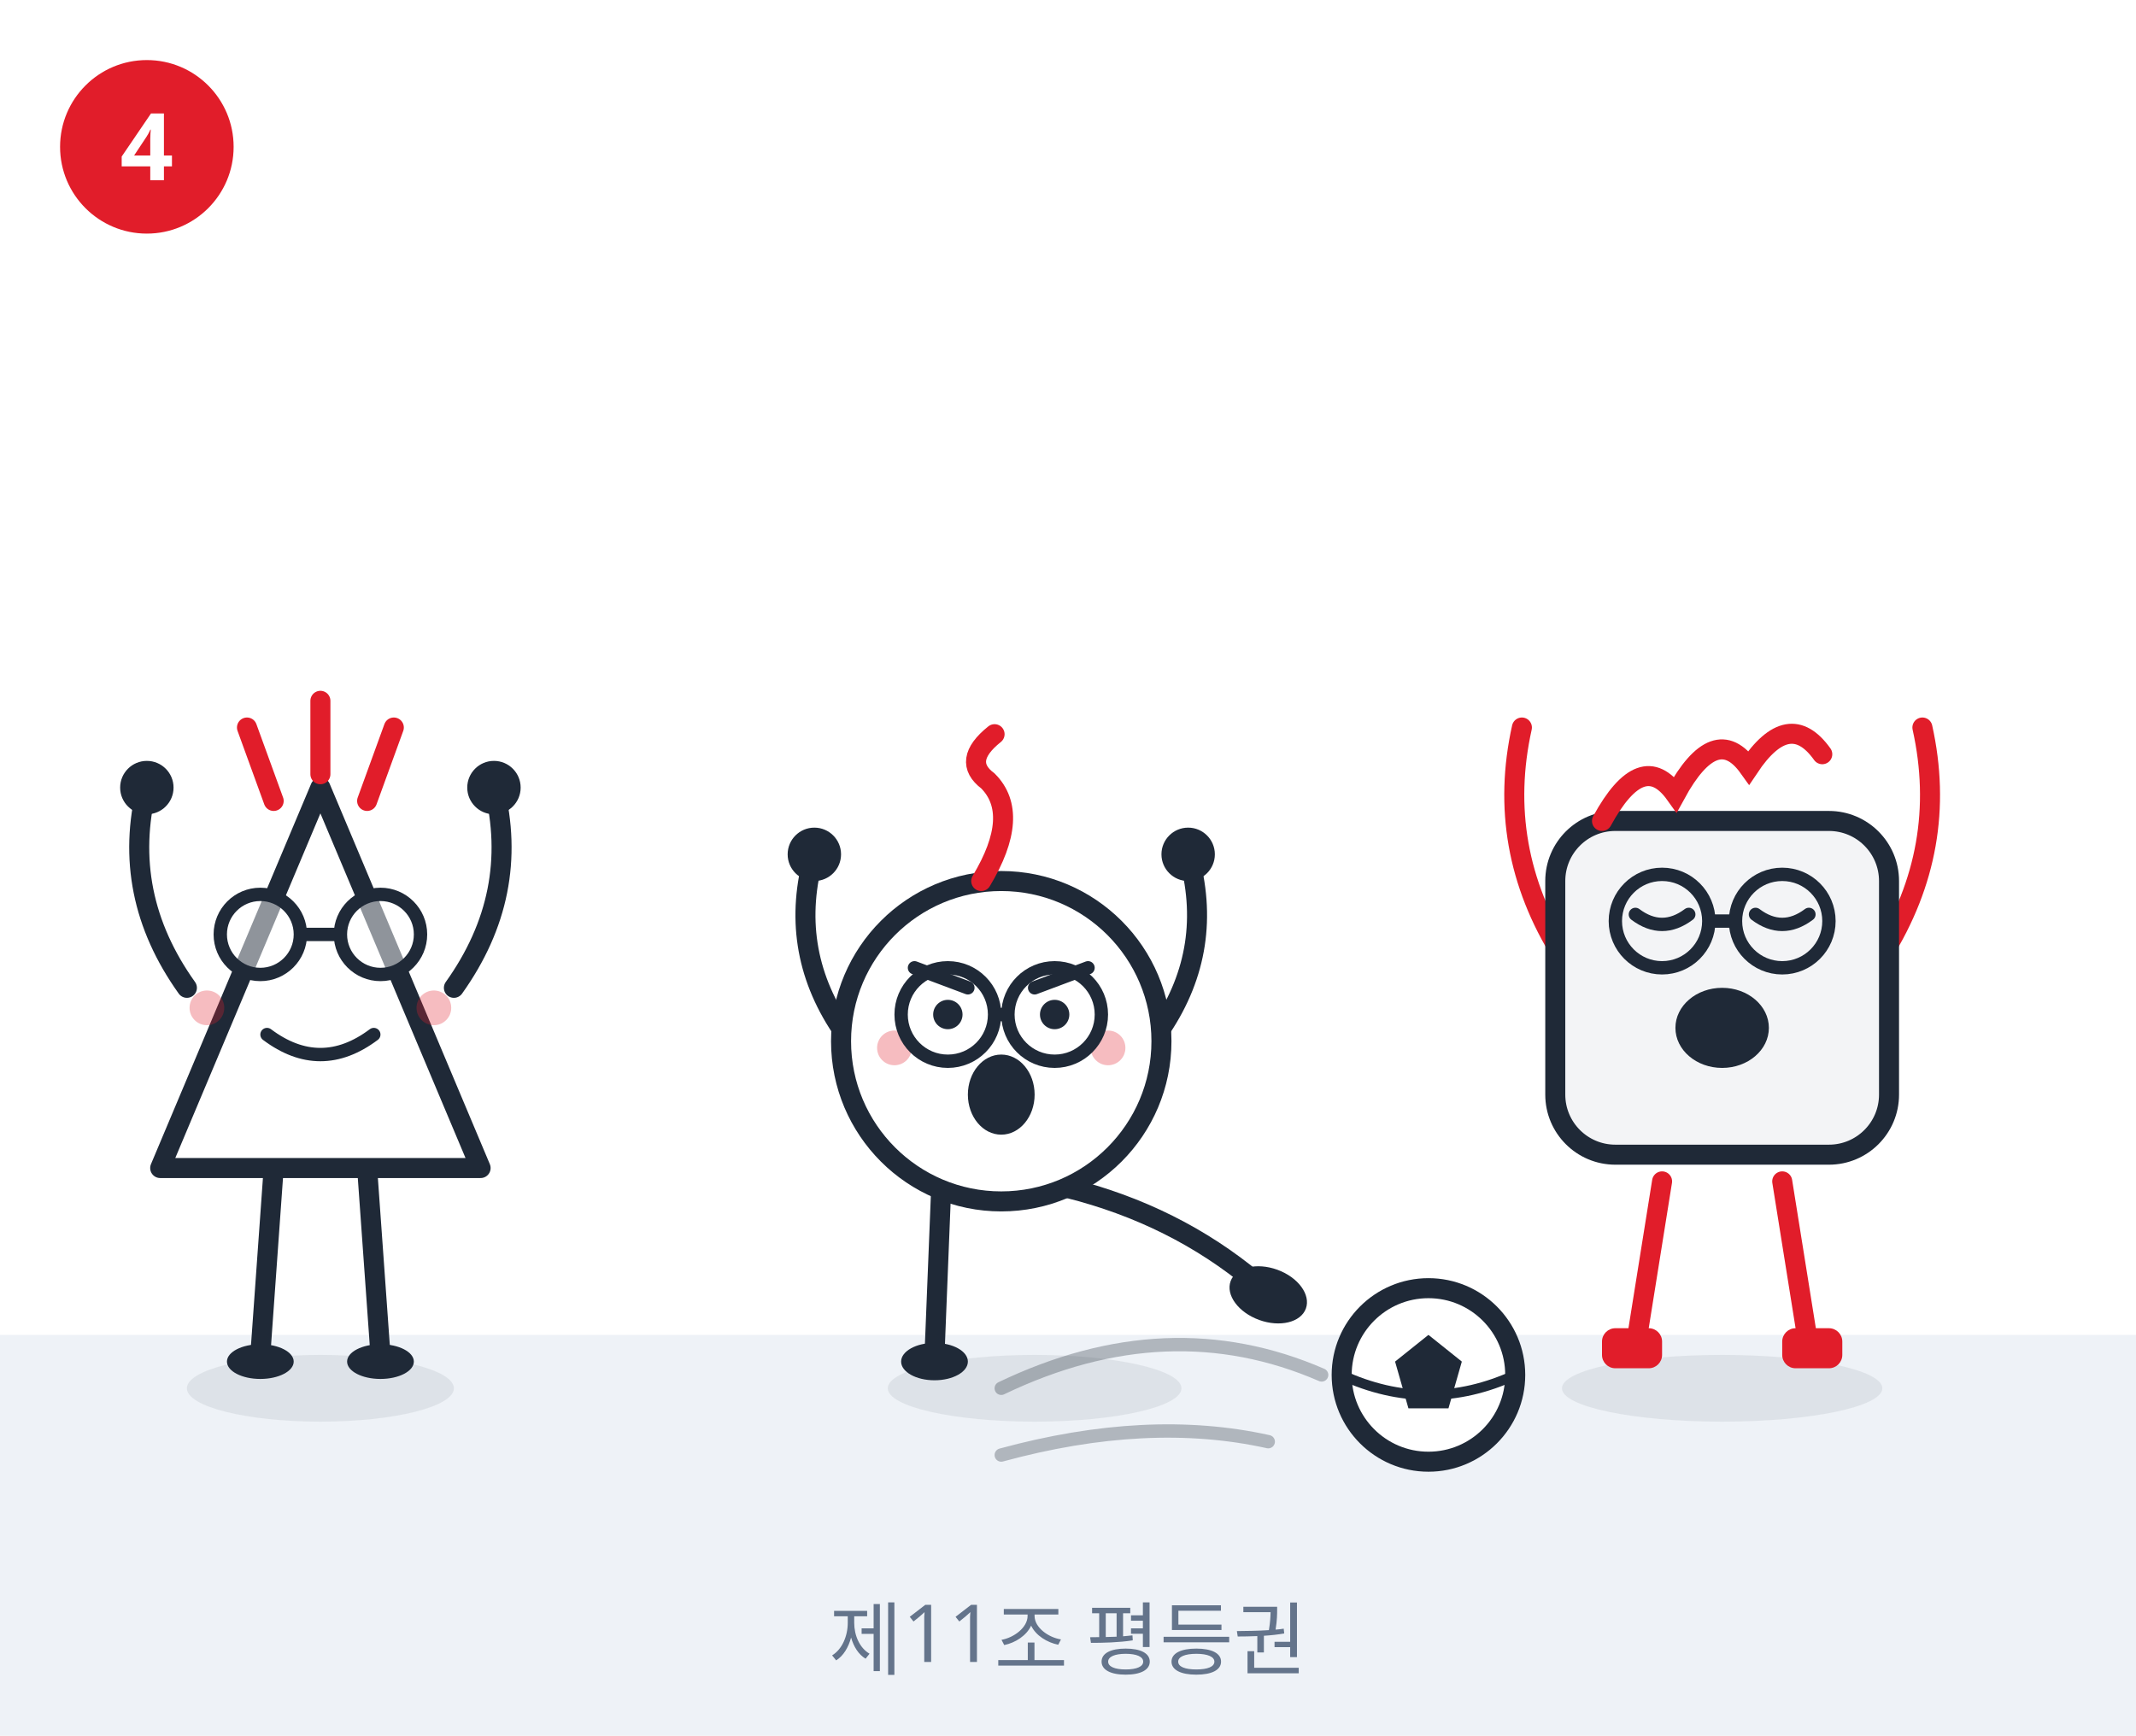
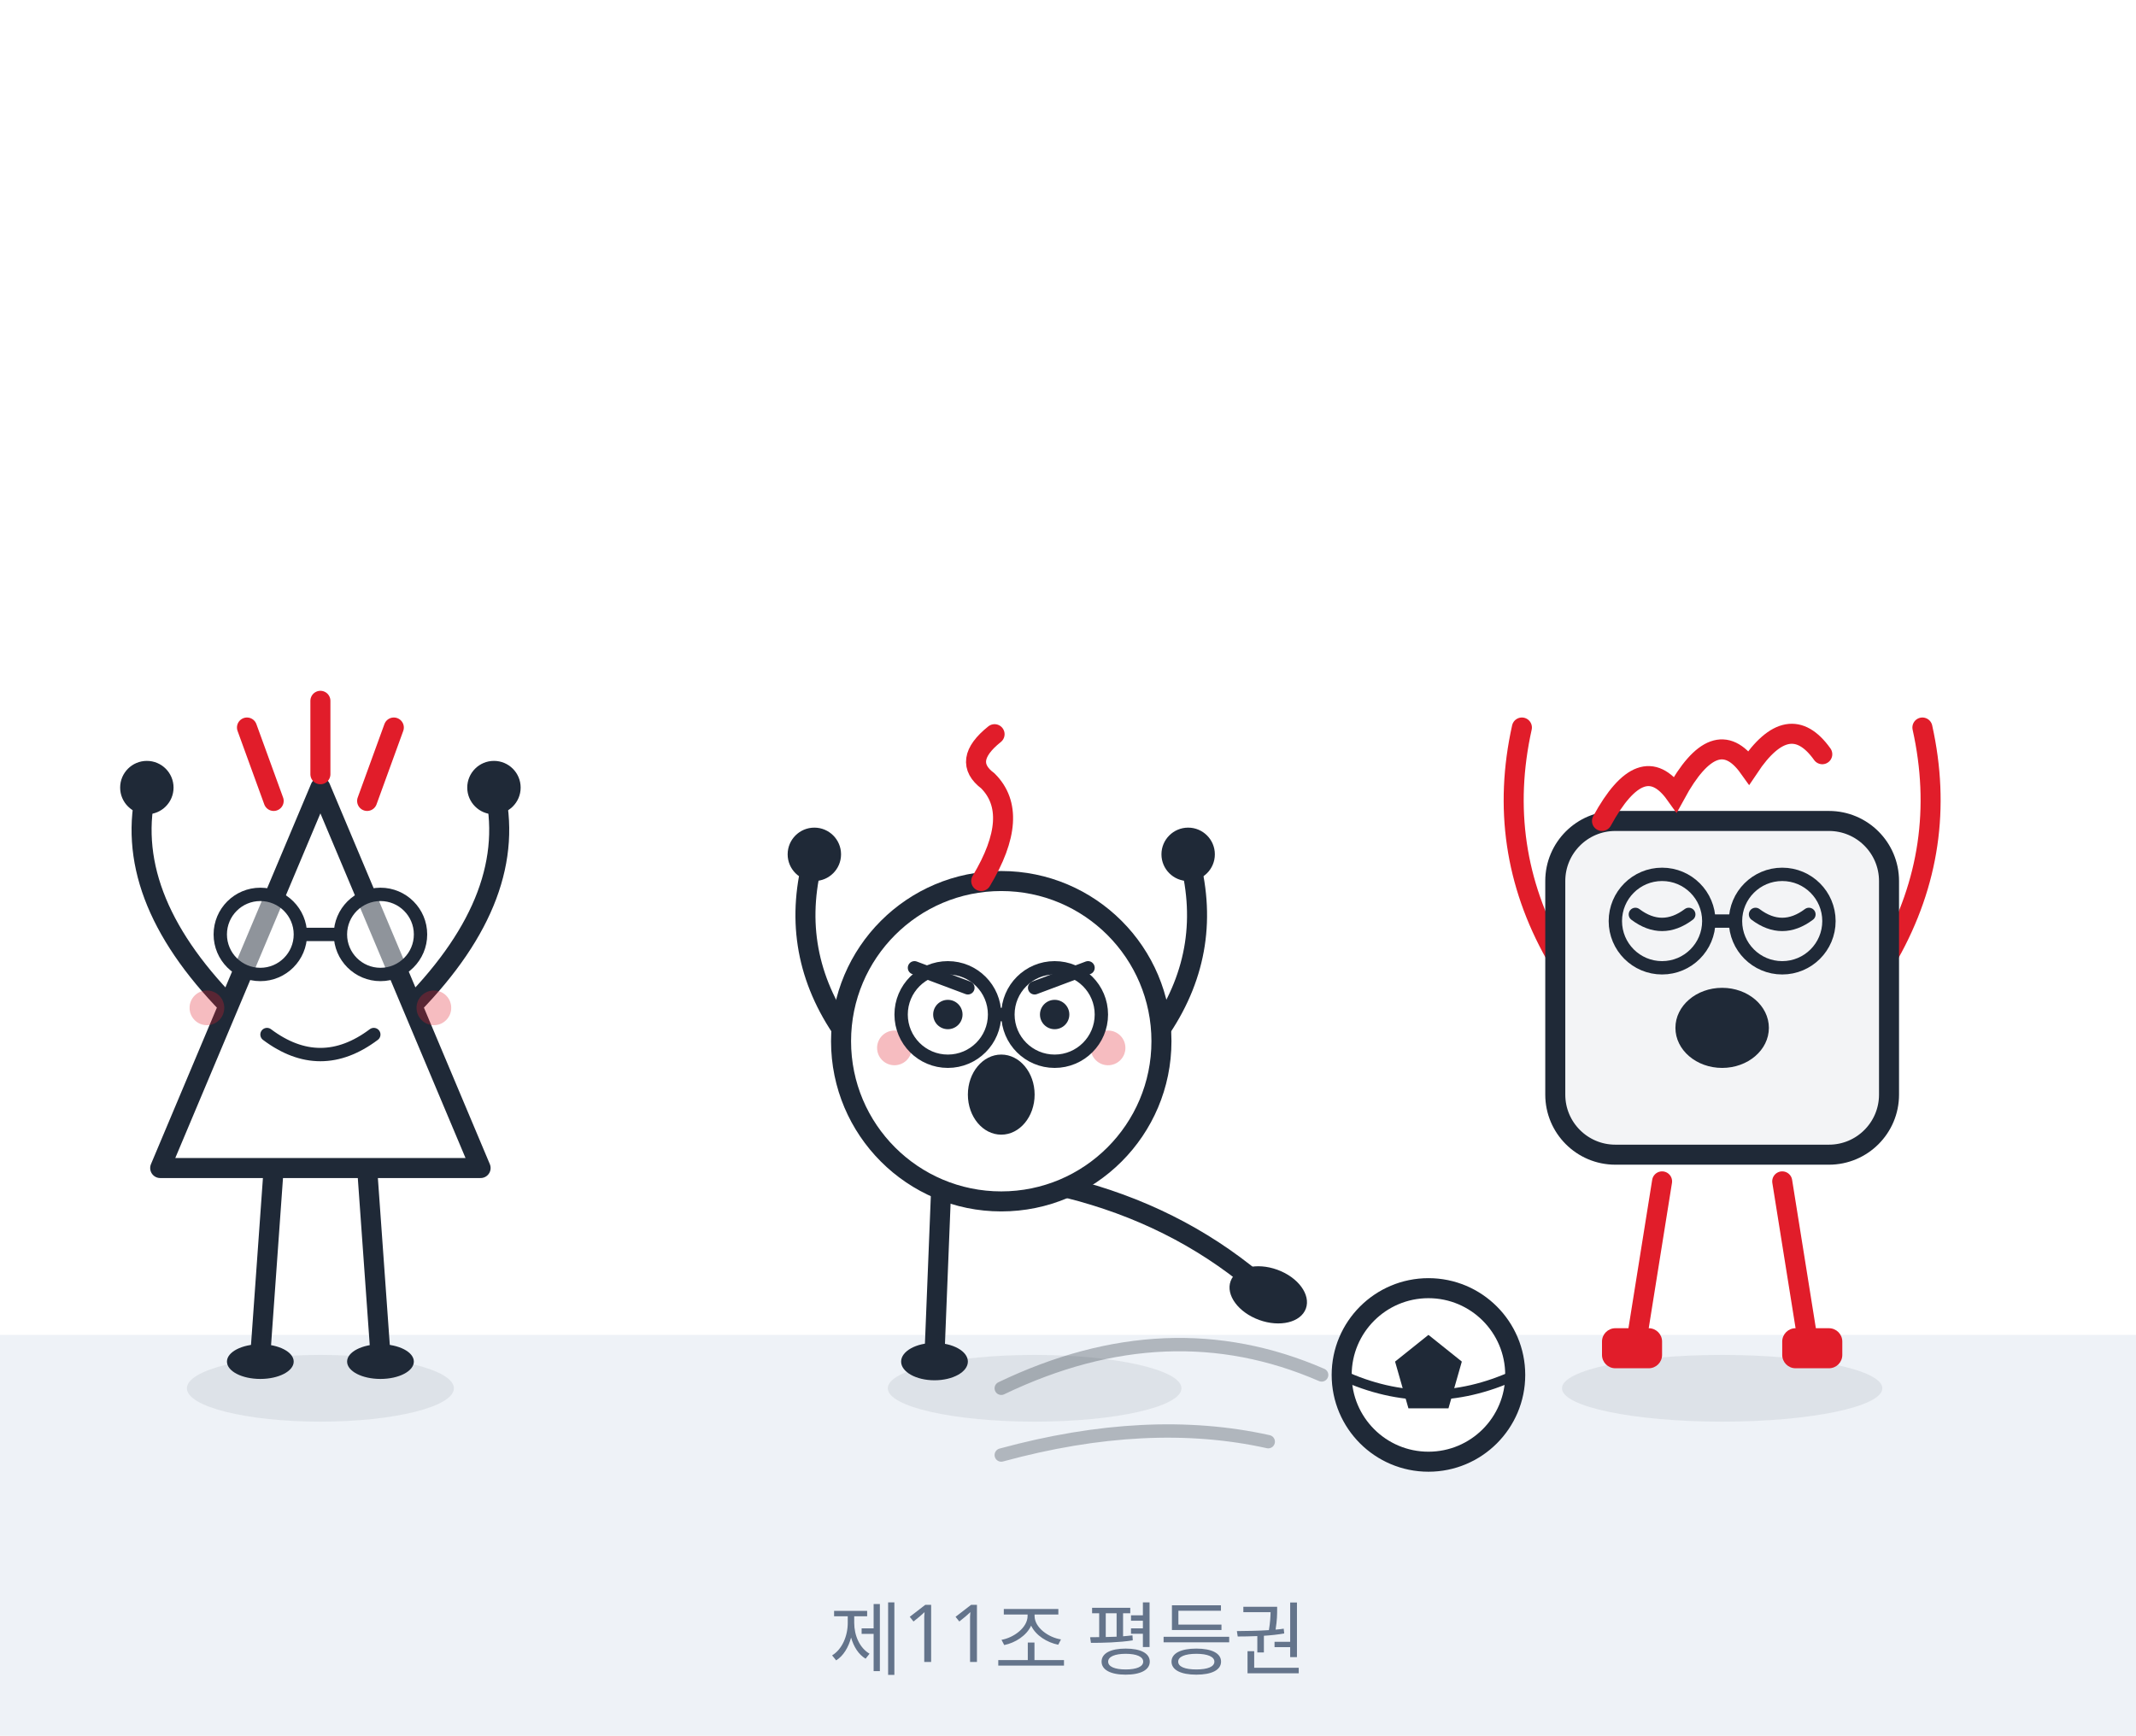
<svg xmlns="http://www.w3.org/2000/svg" viewBox="0 0 320 260" role="img" aria-label="세모, 동그라미, 네모가 함께 즐겁게 공을 차는 장면">
  <rect width="320" height="260" fill="#ffffff" />
  <rect y="200" width="320" height="60" fill="#eef2f7" />
-   <circle cx="22" cy="22" r="13" fill="#e11d2a" />
-   <text x="22" y="27" text-anchor="middle" font-family="'Pretendard', sans-serif" font-size="14" font-weight="bold" fill="#ffffff">4</text>
  <path d="M 150,208 Q 175,196 198,206" stroke="#1f2937" stroke-width="2" stroke-linecap="round" fill="none" opacity="0.3" />
  <path d="M 150,218 Q 172,212 190,216" stroke="#1f2937" stroke-width="2" stroke-linecap="round" fill="none" opacity="0.3" />
  <g transform="translate(214,206)">
    <circle cx="0" cy="0" r="13" fill="#ffffff" stroke="#1f2937" stroke-width="3" />
    <polygon points="0,-6 5,-2 3,5 -3,5 -5,-2" fill="#1f2937" />
    <path d="M -13,0 Q 0,6 13,0" stroke="#1f2937" stroke-width="1.5" fill="none" />
  </g>
  <g transform="translate(48,206)">
    <ellipse cx="0" cy="2" rx="20" ry="5" fill="#1f2937" opacity="0.08" />
    <line x1="-7" y1="-31" x2="-9" y2="-3" stroke="#1f2937" stroke-width="3" stroke-linecap="round" />
    <line x1="7" y1="-31" x2="9" y2="-3" stroke="#1f2937" stroke-width="3" stroke-linecap="round" />
    <ellipse cx="-9" cy="-2" rx="5" ry="2.6" fill="#1f2937" />
    <ellipse cx="9" cy="-2" rx="5" ry="2.6" fill="#1f2937" />
-     <path d="M -20,-58 Q -30,-72 -26,-88" stroke="#1f2937" stroke-width="3" stroke-linecap="round" fill="none" />
+     <path d="M -13.74,-55.36 Q -30,-72 -26,-88" stroke="#1f2937" stroke-width="3" stroke-linecap="round" fill="none" />
    <circle cx="-26" cy="-88" r="4" fill="#1f2937" />
-     <path d="M 20,-58 Q 30,-72 26,-88" stroke="#1f2937" stroke-width="3" stroke-linecap="round" fill="none" />
+     <path d="M 13.74,-55.36 Q 30,-72 26,-88" stroke="#1f2937" stroke-width="3" stroke-linecap="round" fill="none" />
    <circle cx="26" cy="-88" r="4" fill="#1f2937" />
    <polygon points="0,-88 -24,-31 24,-31" fill="#ffffff" stroke="#1f2937" stroke-width="3" stroke-linejoin="round" />
    <path d="M -7,-86 L -11,-97" stroke="#e11d2a" stroke-width="3" stroke-linecap="round" />
    <path d="M 0,-90 L 0,-101" stroke="#e11d2a" stroke-width="3" stroke-linecap="round" />
    <path d="M 7,-86 L 11,-97" stroke="#e11d2a" stroke-width="3" stroke-linecap="round" />
    <circle cx="-9" cy="-66" r="6" fill="#ffffff" fill-opacity="0.5" stroke="#1f2937" stroke-width="2" />
    <circle cx="9" cy="-66" r="6" fill="#ffffff" fill-opacity="0.5" stroke="#1f2937" stroke-width="2" />
    <line x1="-3" y1="-66" x2="3" y2="-66" stroke="#1f2937" stroke-width="2" />
    <circle cx="-17" cy="-55" r="2.6" fill="#e11d2a" opacity="0.3" />
    <circle cx="17" cy="-55" r="2.6" fill="#e11d2a" opacity="0.3" />
    <path d="M -8,-51 Q 0,-45 8,-51" stroke="#1f2937" stroke-width="2" stroke-linecap="round" fill="none" />
  </g>
  <g transform="translate(150,206)">
    <ellipse cx="5" cy="2" rx="22" ry="5" fill="#1f2937" opacity="0.08" />
    <line x1="-9" y1="-28" x2="-10" y2="-3" stroke="#1f2937" stroke-width="3" stroke-linecap="round" />
    <ellipse cx="-10" cy="-2" rx="5" ry="2.8" fill="#1f2937" />
    <path d="M 10,-28 Q 26,-24 38,-14" stroke="#1f2937" stroke-width="3" stroke-linecap="round" fill="none" />
    <ellipse cx="40" cy="-12" rx="6" ry="4" fill="#1f2937" transform="rotate(20 40 -12)" />
    <path d="M -24,-52 Q -32,-64 -28,-78" stroke="#1f2937" stroke-width="3" stroke-linecap="round" fill="none" />
    <circle cx="-28" cy="-78" r="4" fill="#1f2937" />
    <path d="M 24,-52 Q 32,-64 28,-78" stroke="#1f2937" stroke-width="3" stroke-linecap="round" fill="none" />
    <circle cx="28" cy="-78" r="4" fill="#1f2937" />
    <circle cx="0" cy="-50" r="24" fill="#ffffff" stroke="#1f2937" stroke-width="3" />
    <path d="M -3,-74 Q 3,-84 -2,-89 Q -6,-92 -1,-96" stroke="#e11d2a" stroke-width="3" stroke-linecap="round" fill="none" />
    <circle cx="-16" cy="-49" r="2.6" fill="#e11d2a" opacity="0.3" />
    <circle cx="16" cy="-49" r="2.6" fill="#e11d2a" opacity="0.3" />
    <g fill="none" stroke="#1f2937" stroke-width="2">
      <circle cx="-8" cy="-54" r="7" />
      <circle cx="8" cy="-54" r="7" />
      <path d="M -1,-54 h2" />
    </g>
    <circle cx="-8" cy="-54" r="2.2" fill="#1f2937" />
    <circle cx="8" cy="-54" r="2.2" fill="#1f2937" />
    <line x1="-13" y1="-61" x2="-5" y2="-58" stroke="#1f2937" stroke-width="2" stroke-linecap="round" />
    <line x1="5" y1="-58" x2="13" y2="-61" stroke="#1f2937" stroke-width="2" stroke-linecap="round" />
    <ellipse cx="0" cy="-42" rx="5" ry="6" fill="#1f2937" />
  </g>
  <g transform="translate(258,201)">
    <ellipse cx="0" cy="7" rx="24" ry="5" fill="#1f2937" opacity="0.08" />
    <line x1="-9" y1="-24" x2="-13" y2="1" stroke="#e11d2a" stroke-width="3" stroke-linecap="round" />
    <line x1="9" y1="-24" x2="13" y2="1" stroke="#e11d2a" stroke-width="3" stroke-linecap="round" />
    <rect x="-18" y="-2" width="9" height="6" rx="2" fill="#e11d2a" />
    <rect x="9" y="-2" width="9" height="6" rx="2" fill="#e11d2a" />
-     <path d="M -24,-58 Q -34,-74 -30,-92" stroke="#e11d2a" stroke-width="3" stroke-linecap="round" fill="none" />
-     <path d="M 24,-58 Q 34,-74 30,-92" stroke="#e11d2a" stroke-width="3" stroke-linecap="round" fill="none" />
+     <path d="M -25,-58 Q -34,-74 -30,-92" stroke="#e11d2a" stroke-width="3" stroke-linecap="round" fill="none" />
+     <path d="M 25,-58 Q 34,-74 30,-92" stroke="#e11d2a" stroke-width="3" stroke-linecap="round" fill="none" />
    <rect x="-25" y="-78" width="50" height="50" rx="9" fill="#f3f4f6" stroke="#1f2937" stroke-width="3" />
    <path d="M -18,-78 q6 -11 11 -4 q6 -11 11 -4 q6 -9 11 -2" fill="none" stroke="#e11d2a" stroke-width="3" stroke-linecap="round" />
    <g fill="none" stroke="#1f2937" stroke-width="2">
      <circle cx="-9" cy="-63" r="7" />
      <circle cx="9" cy="-63" r="7" />
      <path d="M -2,-63 h4" />
    </g>
    <path d="M -13,-64 Q -9,-61 -5,-64" stroke="#1f2937" stroke-width="2" stroke-linecap="round" fill="none" />
    <path d="M 5,-64 Q 9,-61 13,-64" stroke="#1f2937" stroke-width="2" stroke-linecap="round" fill="none" />
    <ellipse cx="0" cy="-47" rx="7" ry="6" fill="#1f2937" />
  </g>
  <text x="160" y="250" text-anchor="middle" font-family="'Pretendard', sans-serif" font-size="12" fill="#64748b">제11조 평등권</text>
</svg>
